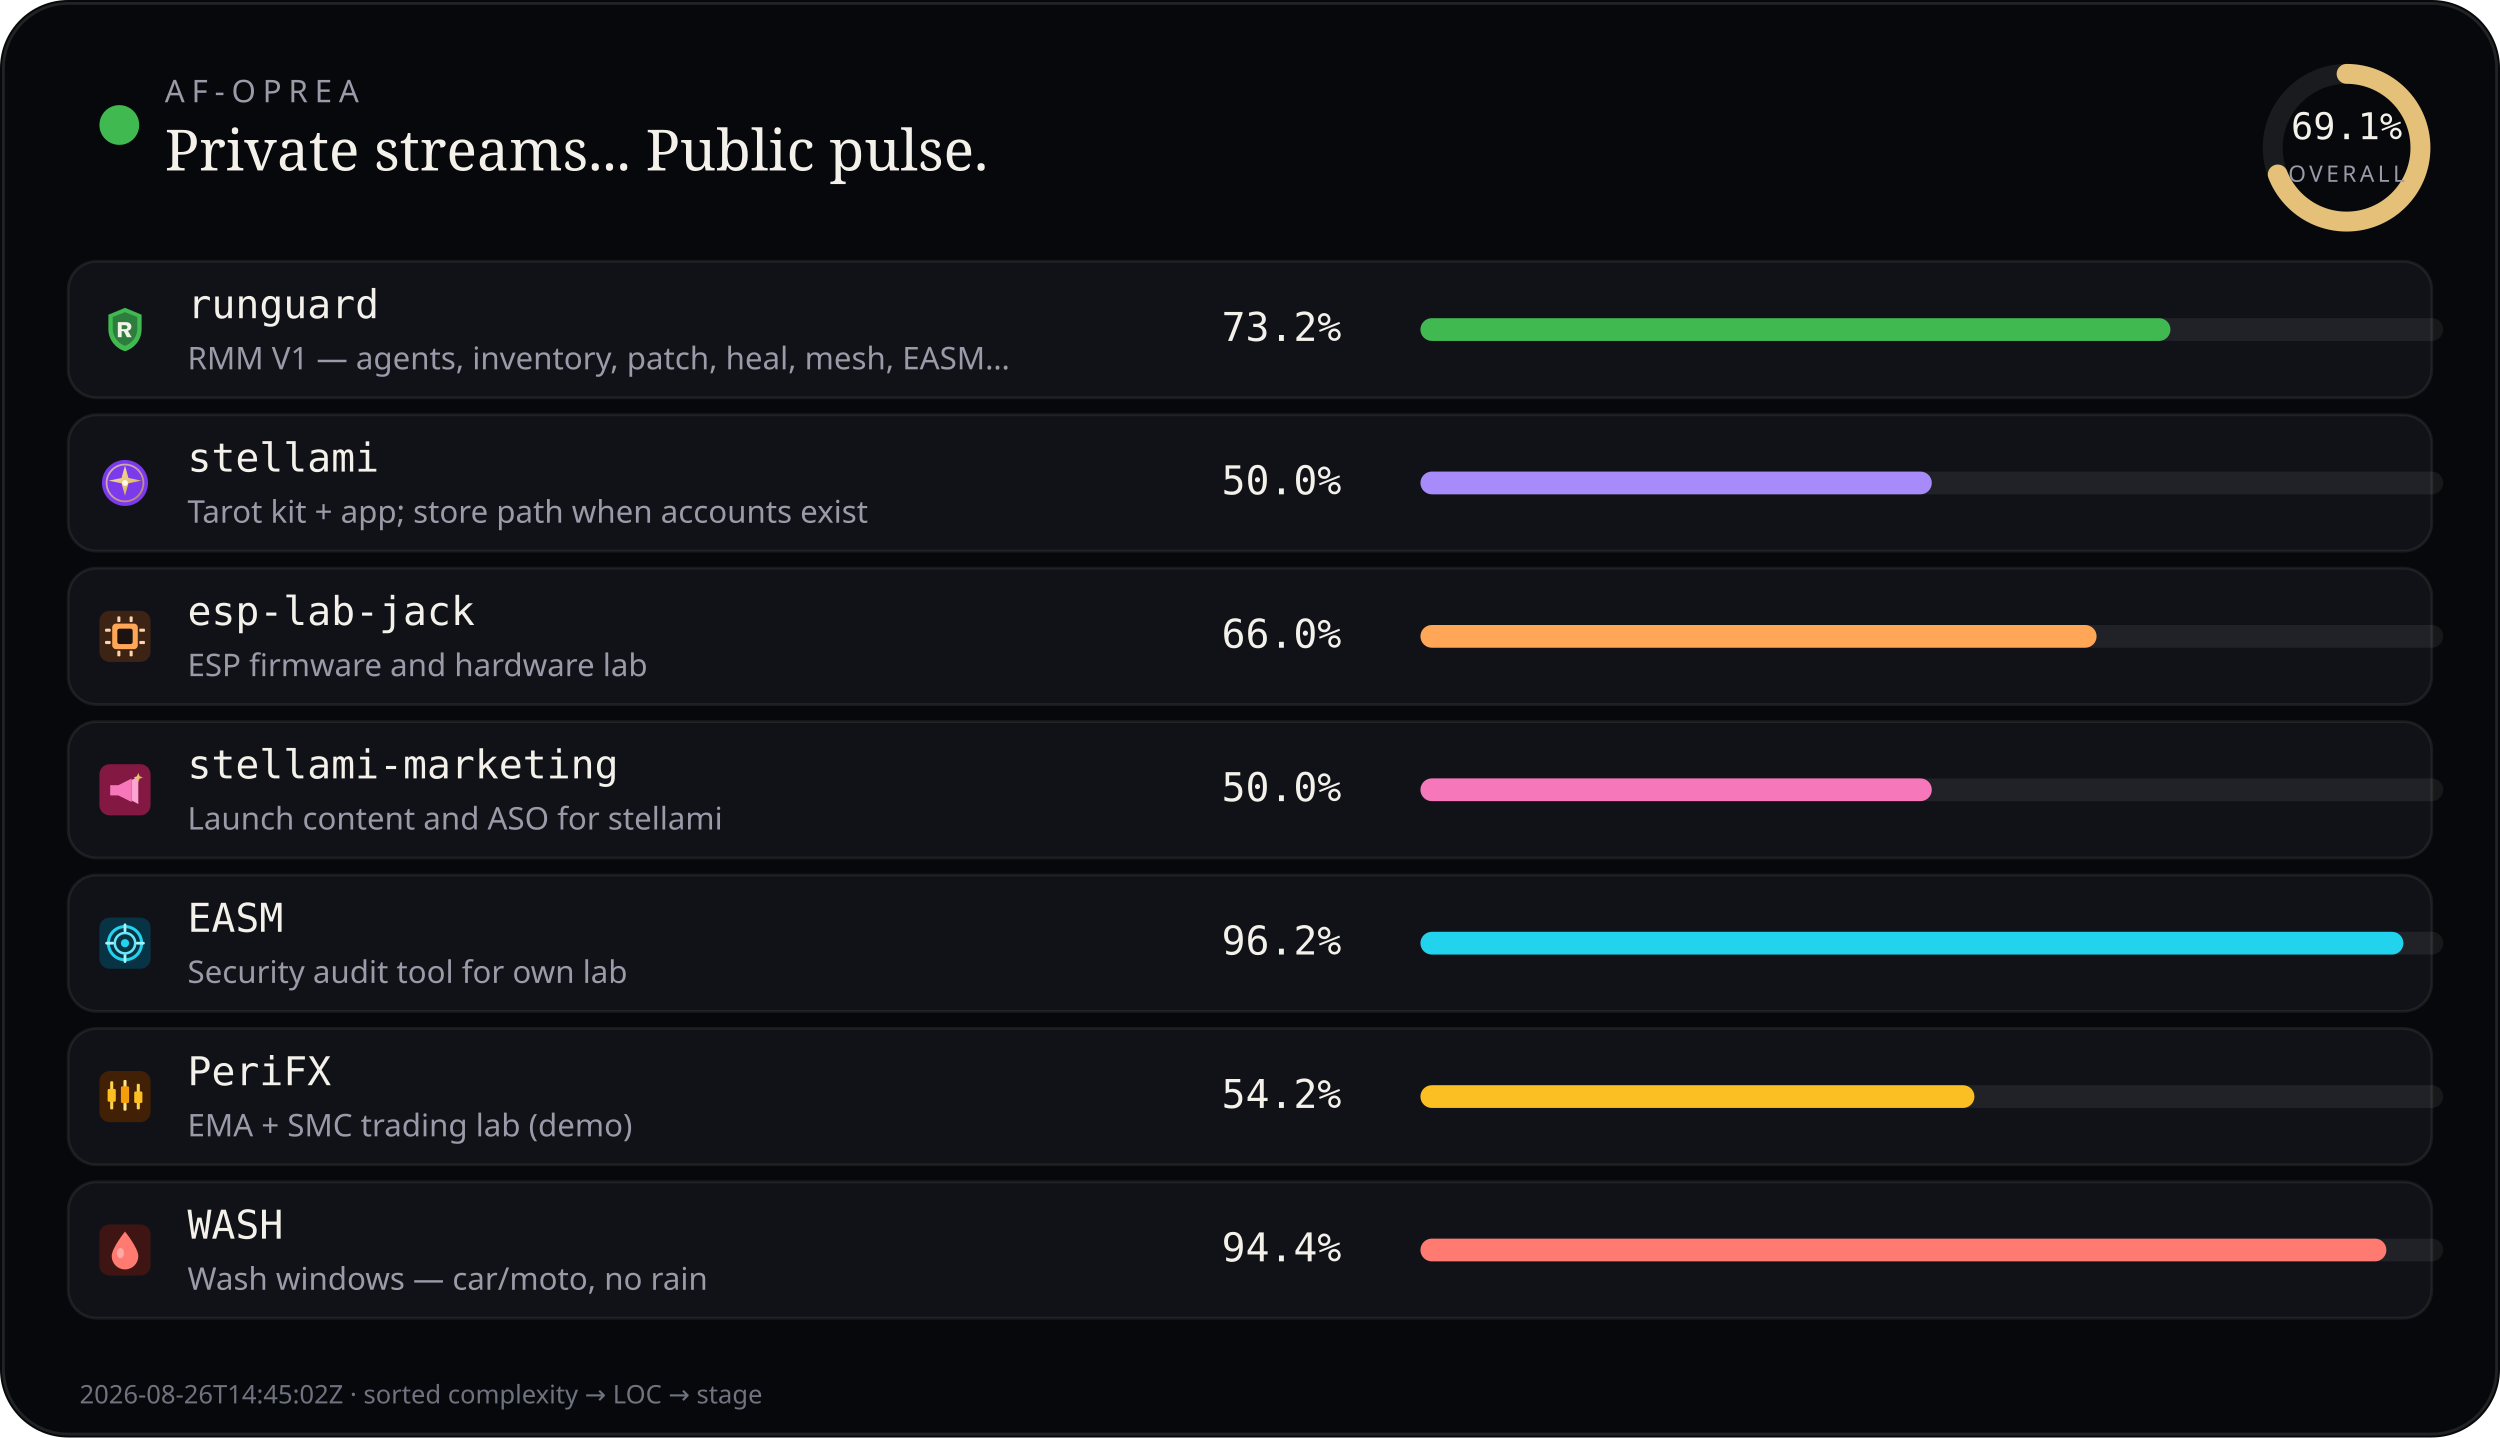
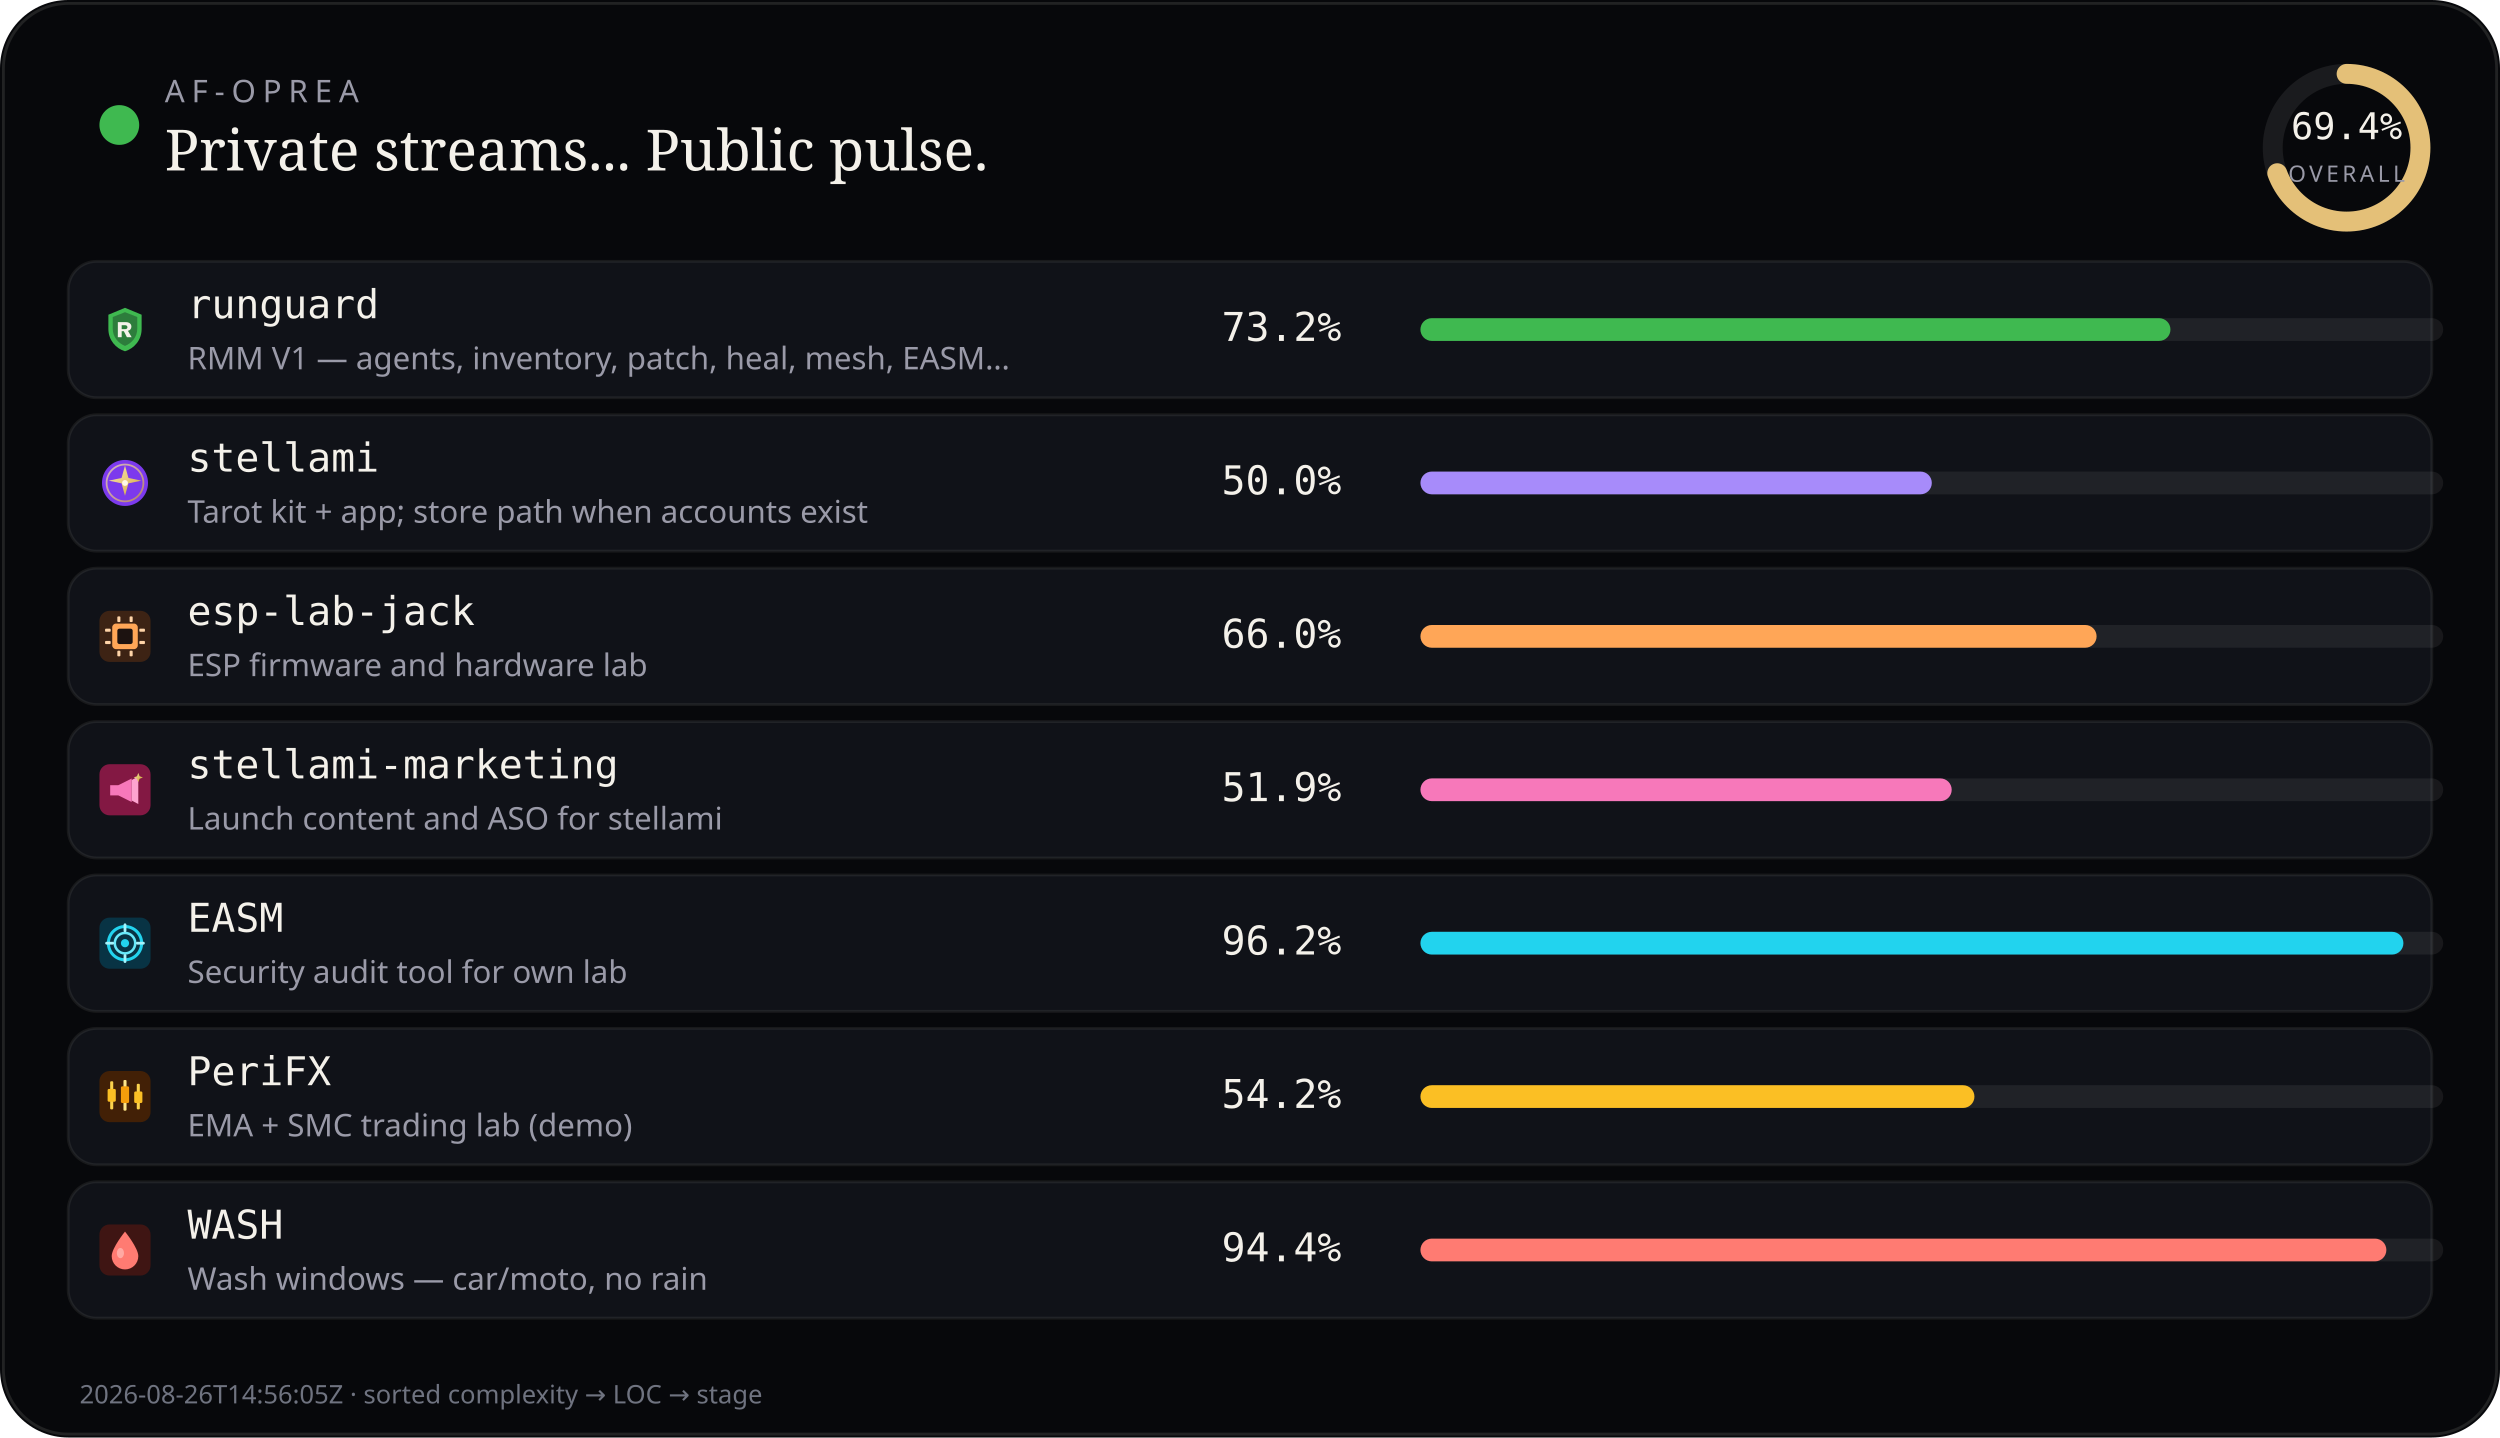
<svg xmlns="http://www.w3.org/2000/svg" viewBox="0 0 880 506" width="880" height="506" role="img" aria-label="AF-Oprea public work pulse">
  <rect width="880" height="506" rx="24" fill="#07080b" />
  <rect x="1.2" y="1.2" width="877.6" height="503.6" rx="22.8" fill="none" stroke="rgba(232,228,214,0.12)" />
  <circle cx="42" cy="44" r="7" fill="#3fb950" />
  <text x="58" y="36" fill="#9a9aa8" font-size="11" font-family="ui-sans-serif, system-ui, sans-serif" letter-spacing="2.4">AF-OPREA</text>
  <text x="58" y="60" fill="#f4f1ea" font-size="20" font-family="ui-serif, Georgia, serif">Private streams... Public pulse.</text>
  <g transform="translate(790,16)">
    <circle cx="36" cy="36" r="26" fill="none" stroke="rgba(255,255,255,0.08)" stroke-width="7" />
-     <circle cx="36" cy="36" r="26" fill="none" stroke="#e4c078" stroke-width="7" stroke-linecap="round" stroke-dasharray="163.36" stroke-dashoffset="50.48" transform="rotate(-90 36 36)" />
-     <text x="36" y="33" text-anchor="middle" fill="#f4f1ea" font-size="13" font-family="ui-monospace, monospace">69.1%</text>
+     <circle cx="36" cy="36" r="26" fill="none" stroke="#e4c078" stroke-width="7" stroke-linecap="round" stroke-dasharray="163.36" stroke-dashoffset="49.99" transform="rotate(-90 36 36)" />
+     <text x="36" y="33" text-anchor="middle" fill="#f4f1ea" font-size="13" font-family="ui-monospace, monospace">69.4%</text>
    <text x="36" y="48" text-anchor="middle" fill="#9a9aa8" font-size="8" font-family="ui-sans-serif, system-ui, sans-serif" letter-spacing="1.2">OVERALL</text>
  </g>
  <rect x="24" y="92" width="832" height="48" rx="10" fill="#101218" stroke="rgba(232,228,214,0.08)" />
  <g id="stream_logo_runguard" class="stream_logo" data-stream="runguard" transform="translate(35.0,107.0) scale(0.9)" opacity="1.0">
    <path fill="#3fb950" d="M10 1.5 L16.5 4.2 V9.8 C16.5 14.1 13.6 17.4 10 18.5 C6.4 17.4 3.5 14.1 3.5 9.8 V4.2 Z" />
    <path fill="#0d1117" fill-opacity=".35" d="M10 3.2 L14.8 5.1 V9.7 C14.8 12.9 12.6 15.4 10 16.4 C7.4 15.4 5.2 12.9 5.2 9.7 V5.1 Z" />
    <path fill="#f4f1ea" d="M7.2 7.1h3.1c1.35 0 2.2.7 2.2 1.75 0 .85-.5 1.45-1.35 1.65L12.6 13h-1.85l-1.2-2.35H8.7V13H7.2V7.1zm1.5 1.2v1.55h1.35c.55 0 .9-.28.9-.75s-.35-.8-.9-.8H8.7z" />
  </g>
  <use class="stream_logo" data-stream="runguard" href="#stream_logo_runguard" x="35.0" y="107.0" width="18" height="18" opacity="0" />
  <text x="66" y="112" fill="#f4f1ea" font-size="14" font-family="ui-monospace, SFMono-Regular, monospace">runguard</text>
  <text x="66" y="130" fill="#9a9aa8" font-size="11" font-family="ui-sans-serif, system-ui, sans-serif">RMM V1 — agents, inventory, patch, heal, mesh, EASM…</text>
  <text x="430" y="120" fill="#f4f1ea" font-size="14" font-family="ui-monospace, SFMono-Regular, monospace">73.2%</text>
  <rect x="500" y="112" width="360" height="8" rx="4" fill="rgba(255,255,255,0.07)" />
  <rect x="500" y="112" width="264" height="8" rx="4" fill="#3fb950" />
  <rect x="24" y="146" width="832" height="48" rx="10" fill="#101218" stroke="rgba(232,228,214,0.08)" />
  <g id="stream_logo_stellami" class="stream_logo" data-stream="stellami" transform="translate(35.0,161.0) scale(0.9)" opacity="1.0">
    <defs>
      <linearGradient id="stream_logo_stellami-stellami-gold" x1="0%" y1="0%" x2="100%" y2="100%">
        <stop offset="0%" stop-color="#f5e6a8" />
        <stop offset="55%" stop-color="#e8c57a" />
        <stop offset="100%" stop-color="#c9a227" />
      </linearGradient>
    </defs>
    <circle cx="10" cy="10" r="9" fill="#7c3aed" />
    <circle cx="10" cy="10" r="7.2" fill="none" stroke="url(#stream_logo_stellami-stellami-gold)" stroke-width="0.7" opacity=".7" />
    <path fill="url(#stream_logo_stellami-stellami-gold)" d="M10 3.2 L11.35 8.05 L16.4 9.1 L11.35 10.15 L10 15 L8.65 10.15 L3.6 9.1 L8.65 8.05 Z" />
    <circle cx="10" cy="10" r="1.15" fill="#fff8e8" />
  </g>
  <use class="stream_logo" data-stream="stellami" href="#stream_logo_stellami" x="35.0" y="161.0" width="18" height="18" opacity="0" />
  <text x="66" y="166" fill="#f4f1ea" font-size="14" font-family="ui-monospace, SFMono-Regular, monospace">stellami</text>
  <text x="66" y="184" fill="#9a9aa8" font-size="11" font-family="ui-sans-serif, system-ui, sans-serif">Tarot kit + app; store path when accounts exist</text>
  <text x="430" y="174" fill="#f4f1ea" font-size="14" font-family="ui-monospace, SFMono-Regular, monospace">50.0%</text>
  <rect x="500" y="166" width="360" height="8" rx="4" fill="rgba(255,255,255,0.07)" />
  <rect x="500" y="166" width="180" height="8" rx="4" fill="#a78bfa" />
  <rect x="24" y="200" width="832" height="48" rx="10" fill="#101218" stroke="rgba(232,228,214,0.08)" />
  <g id="stream_logo_esp-lab-jack" class="stream_logo" data-stream="esp-lab-jack" transform="translate(35.0,215.0) scale(0.9)" opacity="1.0">
    <rect width="20" height="20" rx="4" fill="#3d2314" />
    <rect x="5" y="5" width="10" height="10" rx="1.5" fill="#ffa657" />
    <rect x="7" y="7" width="6" height="6" rx="0.8" fill="#1c1210" />
    <rect x="2.2" y="7" width="2.2" height="1.2" rx="0.3" fill="#ffd4a8" />
    <rect x="2.2" y="11.8" width="2.2" height="1.2" rx="0.3" fill="#ffd4a8" />
    <rect x="15.6" y="7" width="2.2" height="1.2" rx="0.3" fill="#ffd4a8" />
    <rect x="15.6" y="11.8" width="2.2" height="1.2" rx="0.3" fill="#ffd4a8" />
    <rect x="7" y="2.2" width="1.2" height="2.2" rx="0.3" fill="#ffd4a8" />
    <rect x="11.8" y="2.2" width="1.2" height="2.2" rx="0.3" fill="#ffd4a8" />
    <rect x="7" y="15.6" width="1.2" height="2.2" rx="0.3" fill="#ffd4a8" />
    <rect x="11.8" y="15.6" width="1.2" height="2.2" rx="0.3" fill="#ffd4a8" />
  </g>
  <use class="stream_logo" data-stream="esp-lab-jack" href="#stream_logo_esp-lab-jack" x="35.0" y="215.0" width="18" height="18" opacity="0" />
  <text x="66" y="220" fill="#f4f1ea" font-size="14" font-family="ui-monospace, SFMono-Regular, monospace">esp-lab-jack</text>
  <text x="66" y="238" fill="#9a9aa8" font-size="11" font-family="ui-sans-serif, system-ui, sans-serif">ESP firmware and hardware lab</text>
  <text x="430" y="228" fill="#f4f1ea" font-size="14" font-family="ui-monospace, SFMono-Regular, monospace">66.0%</text>
  <rect x="500" y="220" width="360" height="8" rx="4" fill="rgba(255,255,255,0.07)" />
  <rect x="500" y="220" width="238" height="8" rx="4" fill="#ffa657" />
  <rect x="24" y="254" width="832" height="48" rx="10" fill="#101218" stroke="rgba(232,228,214,0.08)" />
  <g id="stream_logo_stellami-marketing" class="stream_logo" data-stream="stellami-marketing" transform="translate(35.0,269.0) scale(0.9)" opacity="1.0">
    <defs>
      <linearGradient id="stream_logo_stellami-marketing-smkt-gold" x1="0%" y1="0%" x2="100%" y2="100%">
        <stop offset="0%" stop-color="#f5e6a8" />
        <stop offset="100%" stop-color="#c9a227" />
      </linearGradient>
    </defs>
    <rect width="20" height="20" rx="4" fill="#831843" />
    <path fill="#f778ba" d="M4.2 8.2h3.2l5.2-2.6v9.2l-5.2-2.6H4.2z" />
    <path fill="#fda4d0" d="M12.6 6.2l2.6-1.4v10.8l-2.6-1.4z" />
    <path fill="url(#stream_logo_stellami-marketing-smkt-gold)" d="M15.2 3.4 L15.7 4.7 L17 5.2 L15.7 5.7 L15.2 7 L14.7 5.7 L13.4 5.2 L14.7 4.7 Z" />
  </g>
  <use class="stream_logo" data-stream="stellami-marketing" href="#stream_logo_stellami-marketing" x="35.0" y="269.0" width="18" height="18" opacity="0" />
  <text x="66" y="274" fill="#f4f1ea" font-size="14" font-family="ui-monospace, SFMono-Regular, monospace">stellami-marketing</text>
  <text x="66" y="292" fill="#9a9aa8" font-size="11" font-family="ui-sans-serif, system-ui, sans-serif">Launch content and ASO for stellami</text>
-   <text x="430" y="282" fill="#f4f1ea" font-size="14" font-family="ui-monospace, SFMono-Regular, monospace">50.0%</text>
+   <text x="430" y="282" fill="#f4f1ea" font-size="14" font-family="ui-monospace, SFMono-Regular, monospace">51.9%</text>
  <rect x="500" y="274" width="360" height="8" rx="4" fill="rgba(255,255,255,0.07)" />
-   <rect x="500" y="274" width="180" height="8" rx="4" fill="#f778ba" />
+   <rect x="500" y="274" width="187" height="8" rx="4" fill="#f778ba" />
  <rect x="24" y="308" width="832" height="48" rx="10" fill="#101218" stroke="rgba(232,228,214,0.08)" />
  <g id="stream_logo_easm" class="stream_logo" data-stream="easm" transform="translate(35.0,323.0) scale(0.9)" opacity="1.0">
    <rect width="20" height="20" rx="4" fill="#083344" />
    <circle cx="10" cy="10" r="6.5" fill="none" stroke="#22d3ee" stroke-width="1.2" />
    <circle cx="10" cy="10" r="4" fill="none" stroke="#67e8f9" stroke-width="1" />
    <circle cx="10" cy="10" r="1.6" fill="#22d3ee" />
    <path d="M10 2.8 V5.2 M10 14.8 V17.2 M2.8 10 H5.2 M14.8 10 H17.2" stroke="#a5f3fc" stroke-width="1.1" stroke-linecap="round" />
  </g>
  <use class="stream_logo" data-stream="easm" href="#stream_logo_easm" x="35.0" y="323.0" width="18" height="18" opacity="0" />
  <text x="66" y="328" fill="#f4f1ea" font-size="14" font-family="ui-monospace, SFMono-Regular, monospace">EASM</text>
  <text x="66" y="346" fill="#9a9aa8" font-size="11" font-family="ui-sans-serif, system-ui, sans-serif">Security audit tool for own lab</text>
  <text x="430" y="336" fill="#f4f1ea" font-size="14" font-family="ui-monospace, SFMono-Regular, monospace">96.2%</text>
  <rect x="500" y="328" width="360" height="8" rx="4" fill="rgba(255,255,255,0.07)" />
  <rect x="500" y="328" width="346" height="8" rx="4" fill="#22d3ee" />
  <rect x="24" y="362" width="832" height="48" rx="10" fill="#101218" stroke="rgba(232,228,214,0.08)" />
  <g id="stream_logo_peri" class="stream_logo" data-stream="peri" transform="translate(35.0,377.0) scale(0.9)" opacity="1.0">
    <rect width="20" height="20" rx="4" fill="#422006" />
    <rect x="4.2" y="4" width="1.2" height="11" rx="0.4" fill="#fcd34d" />
    <rect x="3.2" y="7" width="3.2" height="5" rx="0.5" fill="#fbbf24" />
    <rect x="9.4" y="3.5" width="1.2" height="12" rx="0.4" fill="#fde68a" />
    <rect x="8.4" y="6" width="3.2" height="6.5" rx="0.5" fill="#f59e0b" />
    <rect x="14.6" y="5" width="1.2" height="10" rx="0.4" fill="#fcd34d" />
    <rect x="13.6" y="8" width="3.2" height="4.5" rx="0.5" fill="#fbbf24" />
  </g>
  <use class="stream_logo" data-stream="peri" href="#stream_logo_peri" x="35.0" y="377.0" width="18" height="18" opacity="0" />
  <text x="66" y="382" fill="#f4f1ea" font-size="14" font-family="ui-monospace, SFMono-Regular, monospace">PeriFX</text>
  <text x="66" y="400" fill="#9a9aa8" font-size="11" font-family="ui-sans-serif, system-ui, sans-serif">EMA + SMC trading lab (demo)</text>
  <text x="430" y="390" fill="#f4f1ea" font-size="14" font-family="ui-monospace, SFMono-Regular, monospace">54.2%</text>
  <rect x="500" y="382" width="360" height="8" rx="4" fill="rgba(255,255,255,0.07)" />
  <rect x="500" y="382" width="195" height="8" rx="4" fill="#fbbf24" />
  <rect x="24" y="416" width="832" height="48" rx="10" fill="#101218" stroke="rgba(232,228,214,0.08)" />
  <g id="stream_logo_wash" class="stream_logo" data-stream="wash" transform="translate(35.0,431.0) scale(0.9)" opacity="1.0">
    <rect width="20" height="20" rx="4" fill="#3f1513" />
    <path fill="#ff7b72" d="M10 2.8 C10 2.8 15.2 9.2 15.2 12.4 A5.2 5.2 0 0 1 4.8 12.4 C4.8 9.2 10 2.8 10 2.8 Z" />
    <ellipse cx="8.2" cy="11.2" rx="1.4" ry="2" fill="#ffd0cc" opacity=".55" />
  </g>
  <use class="stream_logo" data-stream="wash" href="#stream_logo_wash" x="35.0" y="431.0" width="18" height="18" opacity="0" />
  <text x="66" y="436" fill="#f4f1ea" font-size="14" font-family="ui-monospace, SFMono-Regular, monospace">WASH</text>
  <text x="66" y="454" fill="#9a9aa8" font-size="11" font-family="ui-sans-serif, system-ui, sans-serif">Wash windows — car/moto, no rain</text>
  <text x="430" y="444" fill="#f4f1ea" font-size="14" font-family="ui-monospace, SFMono-Regular, monospace">94.4%</text>
  <rect x="500" y="436" width="360" height="8" rx="4" fill="rgba(255,255,255,0.07)" />
  <rect x="500" y="436" width="340" height="8" rx="4" fill="#ff7b72" />
-   <text x="28" y="494" fill="#6f7380" font-size="9" font-family="ui-sans-serif, system-ui, sans-serif">2026-08-26T14:45:02Z · sorted complexity → LOC → stage</text>
+   <text x="28" y="494" fill="#6f7380" font-size="9" font-family="ui-sans-serif, system-ui, sans-serif">2026-08-26T14:56:05Z · sorted complexity → LOC → stage</text>
</svg>
